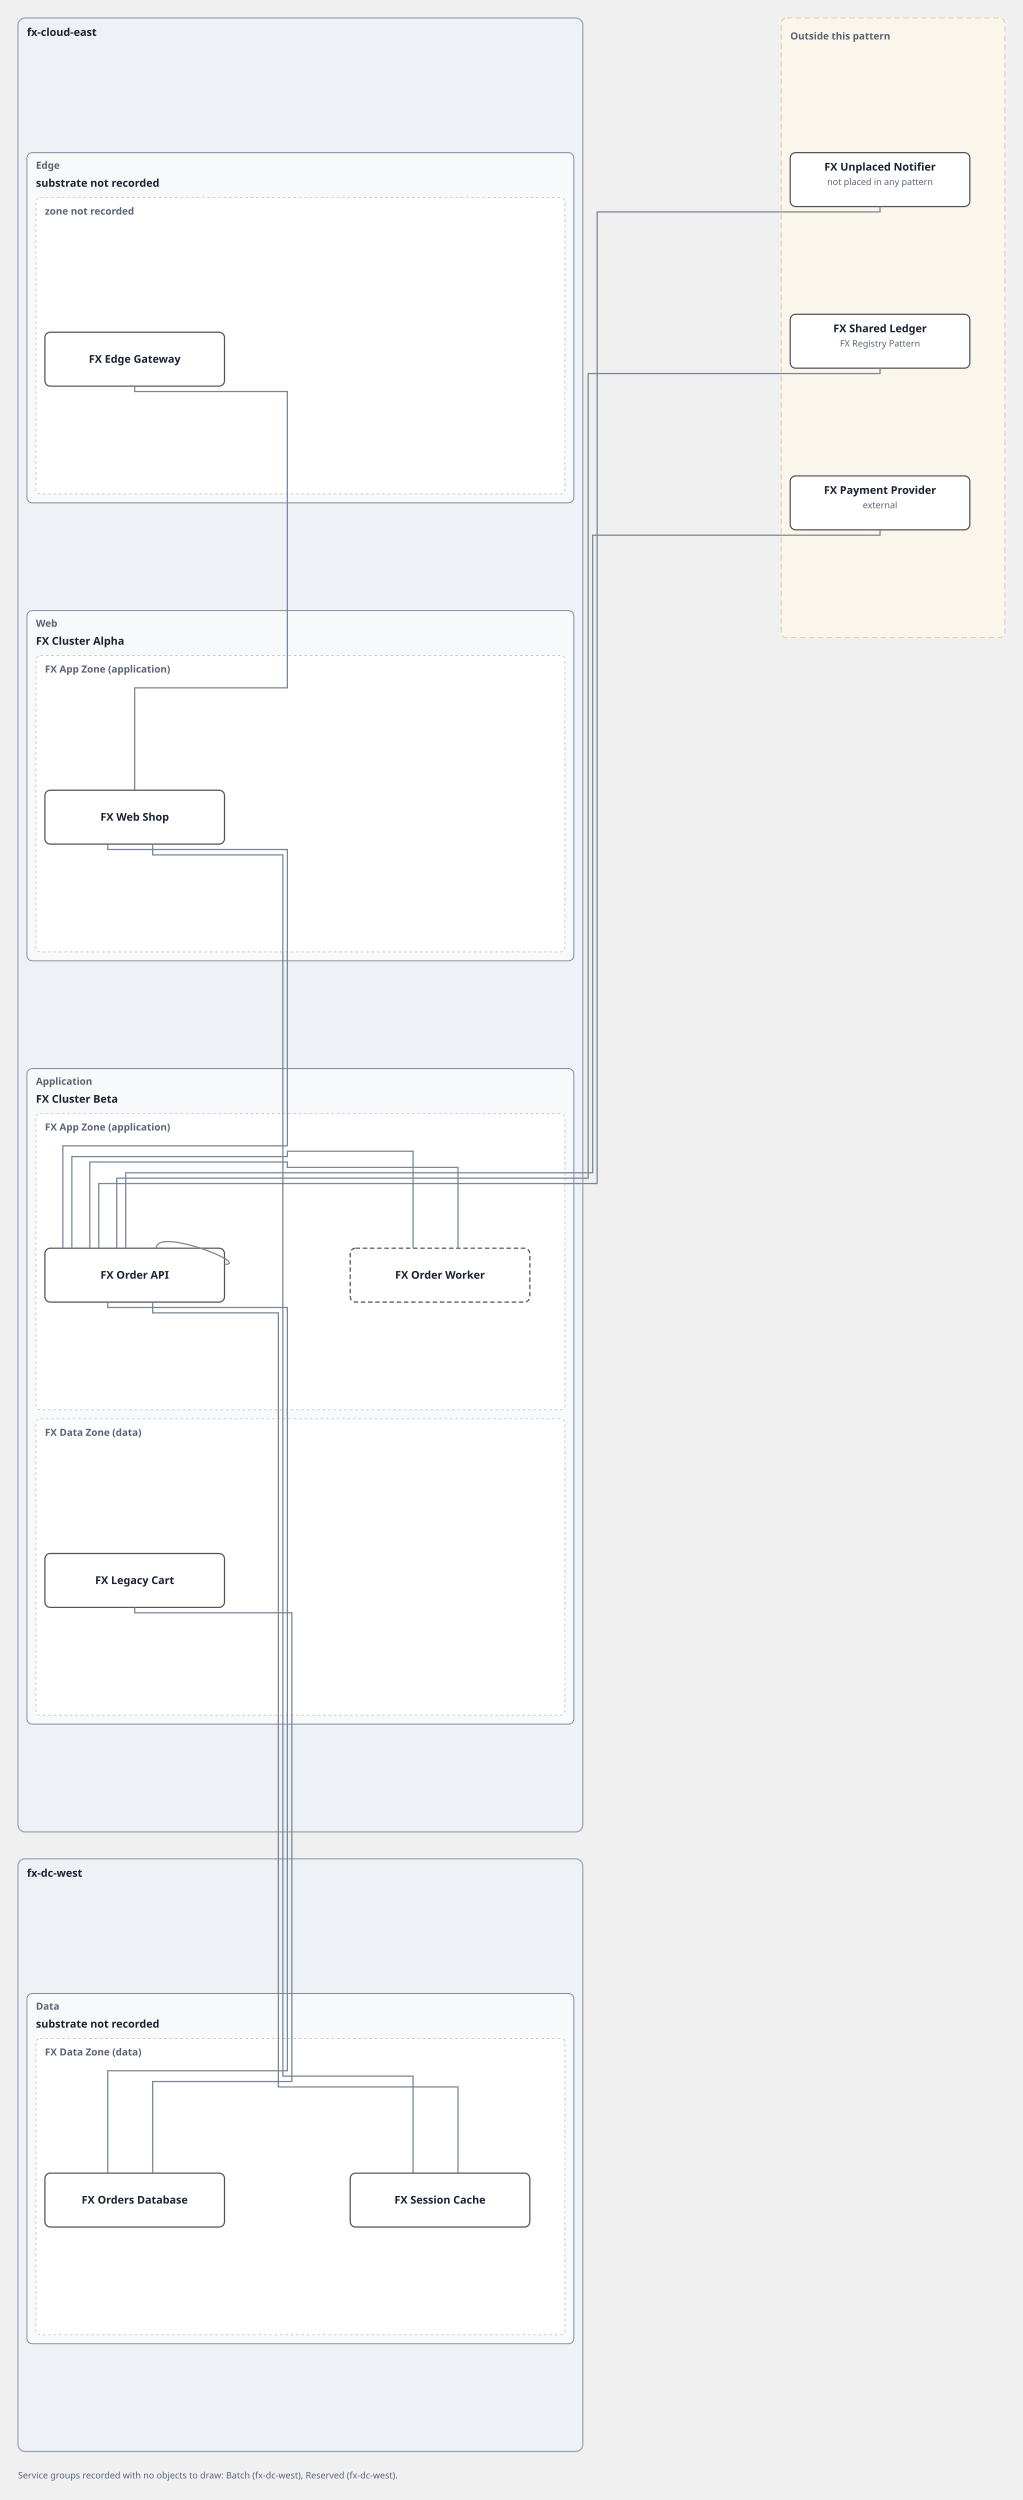
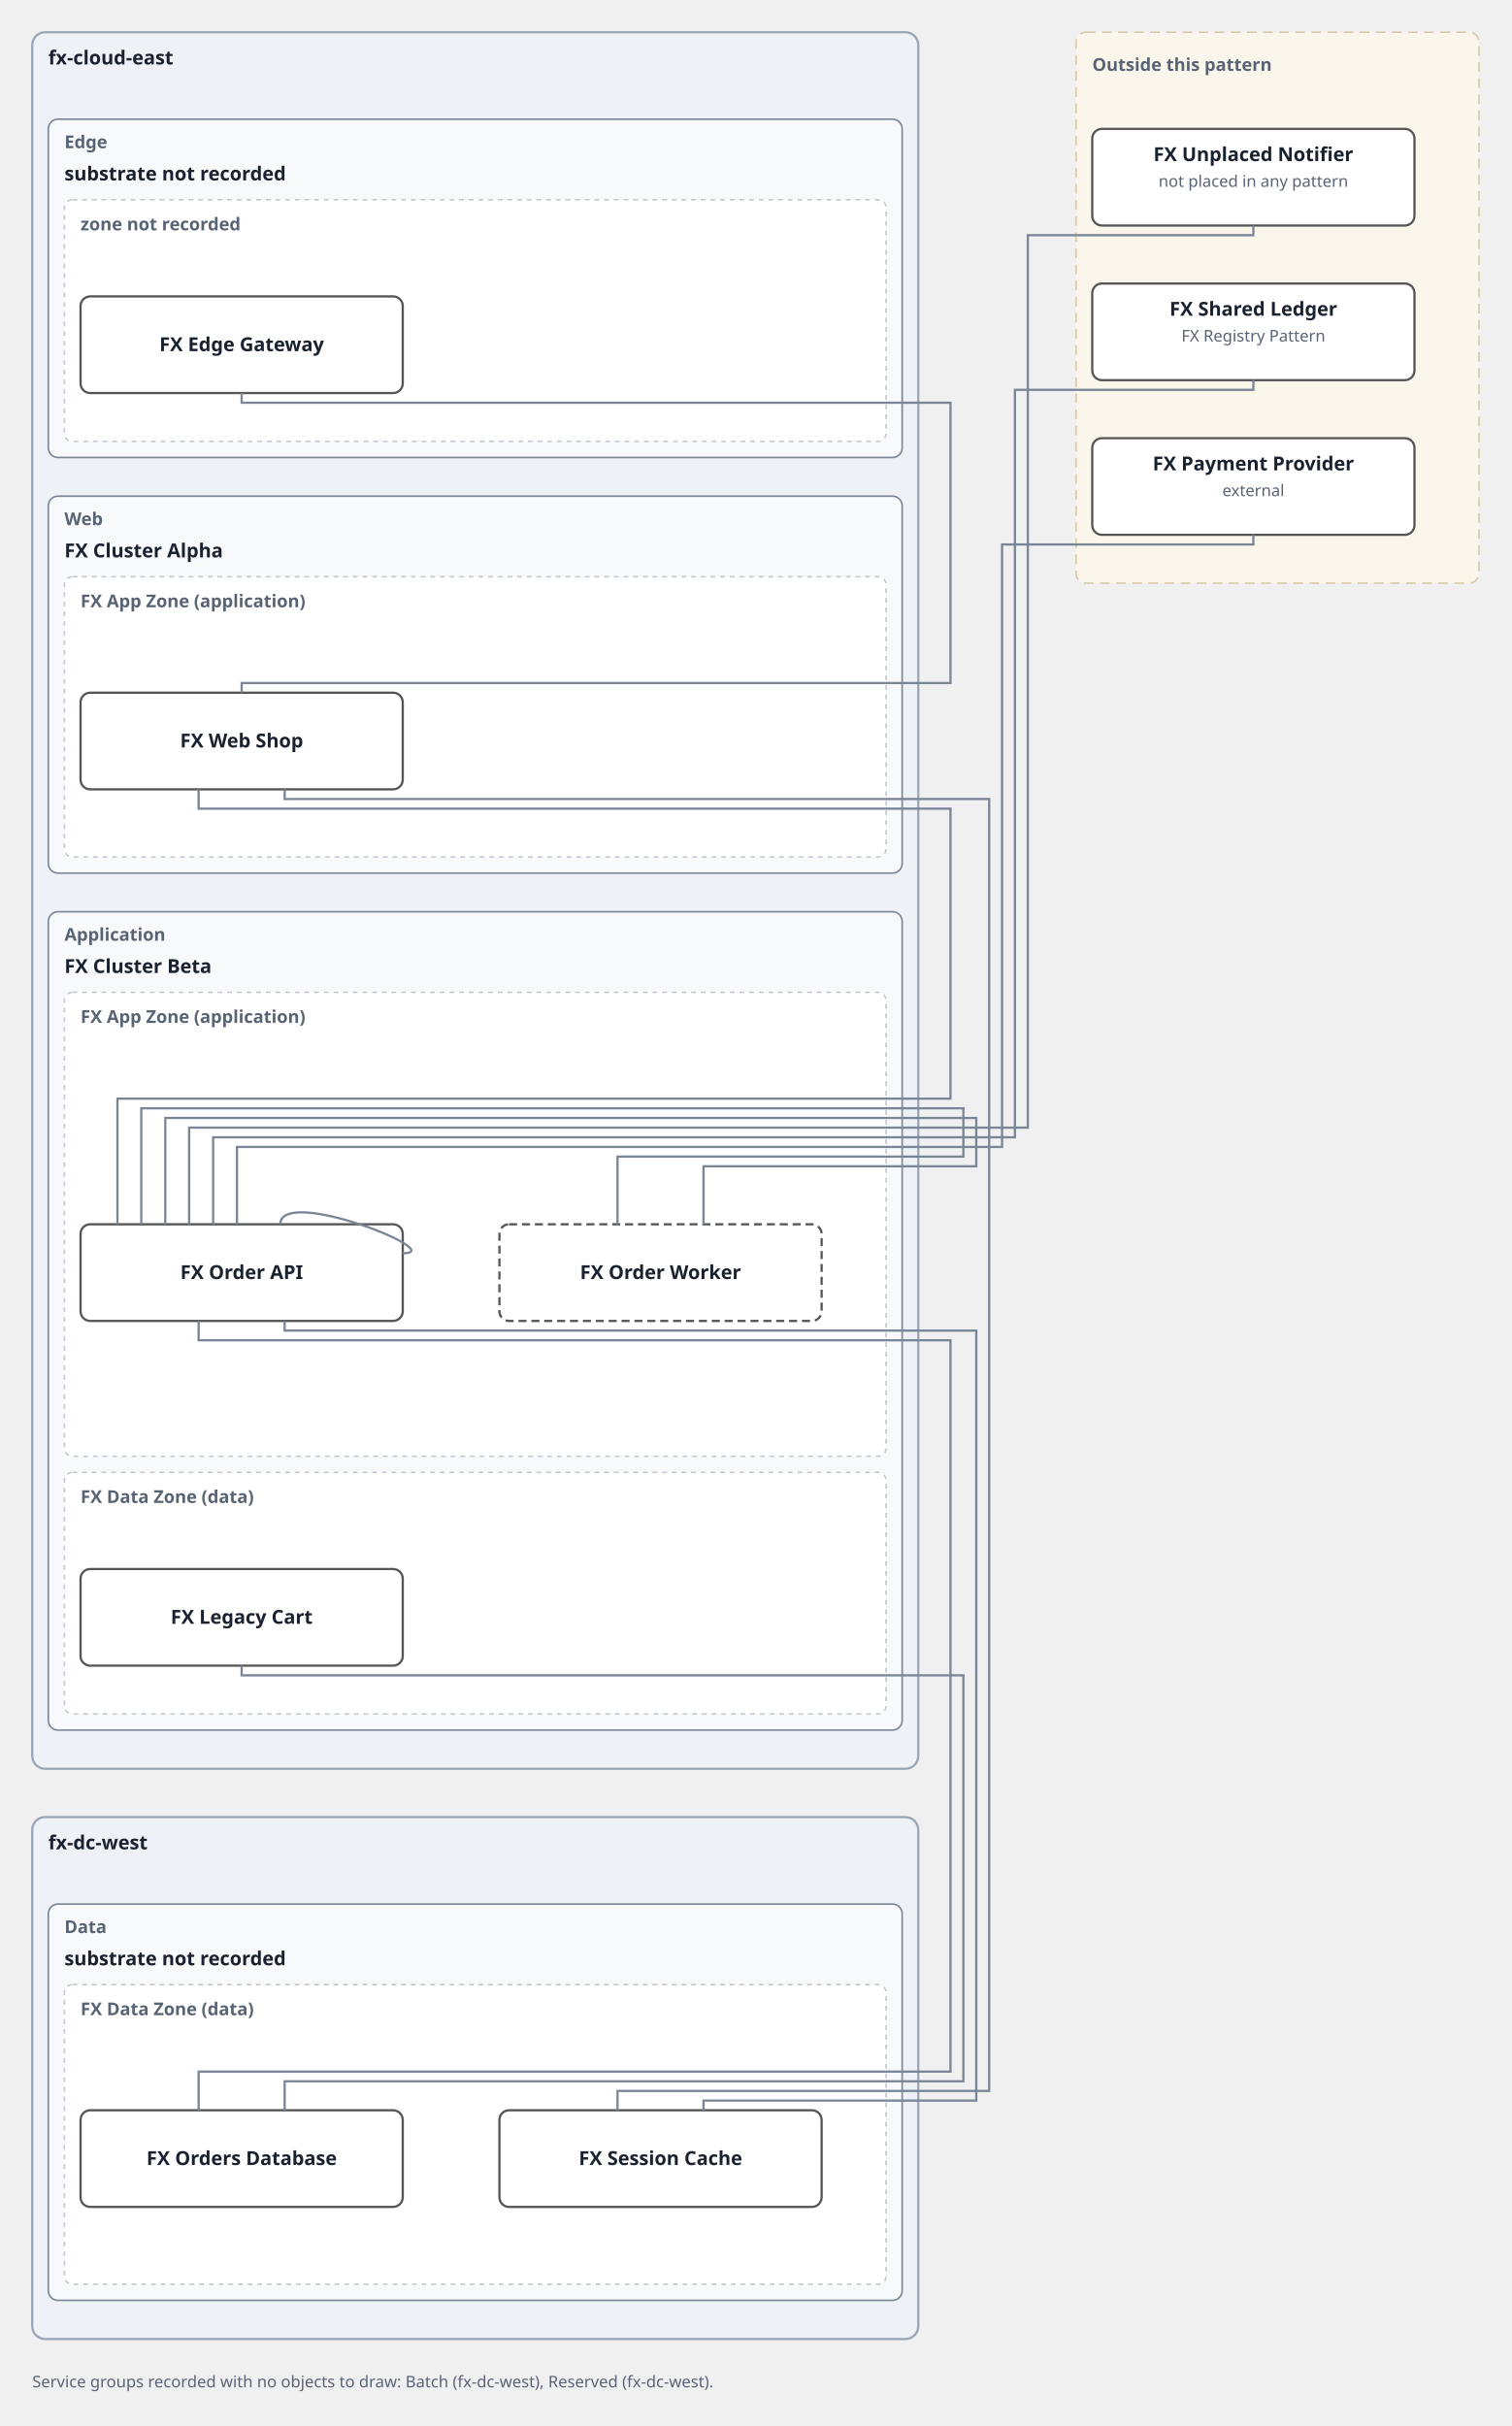
- <svg xmlns="http://www.w3.org/2000/svg" viewBox="0 0 1139 2784" width="1139" height="2784" role="img" aria-label="Deployment pattern diagram">
+ <svg xmlns="http://www.w3.org/2000/svg" viewBox="0 0 938 1506" width="938" height="1506" role="img" aria-label="Deployment pattern diagram">
  <style>.tgt{fill:#eef1f6;stroke:#9aa6b6;stroke-width:1.4}.grp{fill:#f8f9fb;stroke:#7a8696}.group.dashed .grp{stroke-dasharray:5 3}.zl{fill:#ffffff;stroke:#c3cad4;stroke-dasharray:3 3}.lane{fill:#fbf6ec;stroke:#d8c9a8;stroke-dasharray:6 4}.tl{font:700 12px sans-serif;fill:#1a2230}.gl{font:600 11px sans-serif;fill:#586374}.gc{font:600 12px sans-serif;fill:#1a2230}.zc,.ll{font:600 11px sans-serif;fill:#586374}.box{fill:#ffffff;stroke:#555555;stroke-width:1.4}.dashed .box{stroke-dasharray:5 3}.ttl{font:600 12px sans-serif;fill:#1a2230}.cap{font:10px sans-serif;fill:#586374}.ln{fill:none;stroke:#7a8696;stroke-width:1.4}</style>
  <g class="target" data-target="fx-cloud-east">
-     <rect class="tgt" x="20" y="20" width="629" height="2020" rx="8" />
+     <rect class="tgt" x="20" y="20" width="550" height="1078" rx="8" />
    <text class="tl" x="30" y="40">fx-cloud-east</text>
    <g class="group" data-group="Edge">
-       <rect class="grp" x="30" y="170" width="609" height="390" rx="6" />
-       <text class="gl" x="40" y="188">Edge</text>
-       <text class="gc" x="40" y="208">substrate not recorded</text>
+       <rect class="grp" x="30" y="74" width="530" height="210" rx="6" />
+       <text class="gl" x="40" y="92">Edge</text>
+       <text class="gc" x="40" y="112">substrate not recorded</text>
      <g class="zlane" data-zone="">
-         <rect class="zl" x="40" y="220" width="589" height="330" rx="5" />
-         <text class="zc" x="50" y="239">zone not recorded</text>
+         <rect class="zl" x="40" y="124" width="510" height="150" rx="5" />
+         <text class="zc" x="50" y="143">zone not recorded</text>
        <g class="node" data-id="FXNET00001-0001">
-           <rect class="box" x="50" y="370" width="200" height="60" rx="6" />
-           <text class="ttl" x="150" y="404" text-anchor="middle">FX Edge Gateway</text>
+           <rect class="box" x="50" y="184" width="200" height="60" rx="6" />
+           <text class="ttl" x="150" y="218" text-anchor="middle">FX Edge Gateway</text>
        </g>
      </g>
    </g>
    <g class="group" data-id="FXRTC00001-0001" data-group="Web">
-       <rect class="grp" x="30" y="680" width="609" height="390" rx="6" />
-       <text class="gl" x="40" y="698">Web</text>
-       <text class="gc" x="40" y="718">FX Cluster Alpha</text>
+       <rect class="grp" x="30" y="308" width="530" height="234" rx="6" />
+       <text class="gl" x="40" y="326">Web</text>
+       <text class="gc" x="40" y="346">FX Cluster Alpha</text>
      <g class="zlane" data-zone="fx-app">
-         <rect class="zl" x="40" y="730" width="589" height="330" rx="5" />
-         <text class="zc" x="50" y="749">FX App Zone (application)</text>
+         <rect class="zl" x="40" y="358" width="510" height="174" rx="5" />
+         <text class="zc" x="50" y="377">FX App Zone (application)</text>
        <g class="node" data-id="FXPRD00001-0001">
-           <rect class="box" x="50" y="880" width="200" height="60" rx="6" />
-           <text class="ttl" x="150" y="914" text-anchor="middle">FX Web Shop</text>
+           <rect class="box" x="50" y="430" width="200" height="60" rx="6" />
+           <text class="ttl" x="150" y="464" text-anchor="middle">FX Web Shop</text>
        </g>
      </g>
    </g>
    <g class="group" data-id="FXRTC00002-0001" data-group="Application">
-       <rect class="grp" x="30" y="1190" width="609" height="730" rx="6" />
-       <text class="gl" x="40" y="1208">Application</text>
-       <text class="gc" x="40" y="1228">FX Cluster Beta</text>
+       <rect class="grp" x="30" y="566" width="530" height="508" rx="6" />
+       <text class="gl" x="40" y="584">Application</text>
+       <text class="gc" x="40" y="604">FX Cluster Beta</text>
      <g class="zlane" data-zone="fx-app">
-         <rect class="zl" x="40" y="1240" width="589" height="330" rx="5" />
-         <text class="zc" x="50" y="1259">FX App Zone (application)</text>
+         <rect class="zl" x="40" y="616" width="510" height="288" rx="5" />
+         <text class="zc" x="50" y="635">FX App Zone (application)</text>
        <g class="node" data-id="FXPRD00002-0001">
-           <rect class="box" x="50" y="1390" width="200" height="60" rx="6" />
-           <text class="ttl" x="150" y="1424" text-anchor="middle">FX Order API</text>
+           <rect class="box" x="50" y="760" width="200" height="60" rx="6" />
+           <text class="ttl" x="150" y="794" text-anchor="middle">FX Order API</text>
        </g>
        <g class="node dashed" data-id="FXPRD00003-0001">
-           <rect class="box" x="390" y="1390" width="200" height="60" rx="6" />
-           <text class="ttl" x="490" y="1424" text-anchor="middle">FX Order Worker</text>
+           <rect class="box" x="310" y="760" width="200" height="60" rx="6" />
+           <text class="ttl" x="410" y="794" text-anchor="middle">FX Order Worker</text>
        </g>
      </g>
      <g class="zlane" data-zone="fx-data">
-         <rect class="zl" x="40" y="1580" width="589" height="330" rx="5" />
-         <text class="zc" x="50" y="1599">FX Data Zone (data)</text>
+         <rect class="zl" x="40" y="914" width="510" height="150" rx="5" />
+         <text class="zc" x="50" y="933">FX Data Zone (data)</text>
        <g class="node" data-id="FXPRD00004-0001">
-           <rect class="box" x="50" y="1730" width="200" height="60" rx="6" />
-           <text class="ttl" x="150" y="1764" text-anchor="middle">FX Legacy Cart</text>
+           <rect class="box" x="50" y="974" width="200" height="60" rx="6" />
+           <text class="ttl" x="150" y="1008" text-anchor="middle">FX Legacy Cart</text>
        </g>
      </g>
    </g>
  </g>
  <g class="target" data-target="fx-dc-west">
-     <rect class="tgt" x="20" y="2070" width="629" height="660" rx="8" />
-     <text class="tl" x="30" y="2090">fx-dc-west</text>
+     <rect class="tgt" x="20" y="1128" width="550" height="324" rx="8" />
+     <text class="tl" x="30" y="1148">fx-dc-west</text>
    <g class="group" data-group="Data">
-       <rect class="grp" x="30" y="2220" width="609" height="390" rx="6" />
-       <text class="gl" x="40" y="2238">Data</text>
-       <text class="gc" x="40" y="2258">substrate not recorded</text>
+       <rect class="grp" x="30" y="1182" width="530" height="246" rx="6" />
+       <text class="gl" x="40" y="1200">Data</text>
+       <text class="gc" x="40" y="1220">substrate not recorded</text>
      <g class="zlane" data-zone="fx-data">
-         <rect class="zl" x="40" y="2270" width="589" height="330" rx="5" />
-         <text class="zc" x="50" y="2289">FX Data Zone (data)</text>
+         <rect class="zl" x="40" y="1232" width="510" height="186" rx="5" />
+         <text class="zc" x="50" y="1251">FX Data Zone (data)</text>
        <g class="node" data-id="FXDST00001-0001">
-           <rect class="box" x="50" y="2420" width="200" height="60" rx="6" />
-           <text class="ttl" x="150" y="2454" text-anchor="middle">FX Orders Database</text>
+           <rect class="box" x="50" y="1310" width="200" height="60" rx="6" />
+           <text class="ttl" x="150" y="1344" text-anchor="middle">FX Orders Database</text>
        </g>
        <g class="node" data-id="FXDCP00001-0001">
-           <rect class="box" x="390" y="2420" width="200" height="60" rx="6" />
-           <text class="ttl" x="490" y="2454" text-anchor="middle">FX Session Cache</text>
+           <rect class="box" x="310" y="1310" width="200" height="60" rx="6" />
+           <text class="ttl" x="410" y="1344" text-anchor="middle">FX Session Cache</text>
        </g>
      </g>
    </g>
  </g>
-   <rect class="lane" x="870" y="20" width="249" height="690" rx="6" />
-   <text class="ll" x="880" y="44">Outside this pattern</text>
+   <rect class="lane" x="668" y="20" width="250" height="342" rx="6" />
+   <text class="ll" x="678" y="44">Outside this pattern</text>
  <g class="node outside" data-id="FXPRD00005-0001">
-     <rect class="box" x="880" y="170" width="200" height="60" rx="6" />
-     <text class="ttl" x="980" y="190" text-anchor="middle">FX Unplaced Notifier</text>
-     <text class="cap" x="980" y="206" text-anchor="middle">not placed in any pattern</text>
+     <rect class="box" x="678" y="80" width="200" height="60" rx="6" />
+     <text class="ttl" x="778" y="100" text-anchor="middle">FX Unplaced Notifier</text>
+     <text class="cap" x="778" y="116" text-anchor="middle">not placed in any pattern</text>
  </g>
  <g class="node outside" data-id="FXPRD00010-0001">
-     <rect class="box" x="880" y="350" width="200" height="60" rx="6" />
-     <text class="ttl" x="980" y="370" text-anchor="middle">FX Shared Ledger</text>
-     <text class="cap" x="980" y="386" text-anchor="middle">FX Registry Pattern</text>
+     <rect class="box" x="678" y="176" width="200" height="60" rx="6" />
+     <text class="ttl" x="778" y="196" text-anchor="middle">FX Shared Ledger</text>
+     <text class="cap" x="778" y="212" text-anchor="middle">FX Registry Pattern</text>
  </g>
  <g class="node outside external" data-id="ext:f2e513630165">
-     <rect class="box" x="880" y="530" width="200" height="60" rx="6" />
-     <text class="ttl" x="980" y="550" text-anchor="middle">FX Payment Provider</text>
-     <text class="cap" x="980" y="566" text-anchor="middle">external</text>
+     <rect class="box" x="678" y="272" width="200" height="60" rx="6" />
+     <text class="ttl" x="778" y="292" text-anchor="middle">FX Payment Provider</text>
+     <text class="cap" x="778" y="308" text-anchor="middle">external</text>
  </g>
  <g class="edge" data-from="FXPRD00001-0001" data-to="FXPRD00002-0001">
-     <path class="ln" d="M120 940 L120 946 L320 946 L320 1276 L70 1276 L70 1390" />
+     <path class="ln" d="M123.3 490 L123.3 502 L590 502 L590 682 L72.9 682 L72.9 760" />
  </g>
  <g class="edge" data-from="FXPRD00002-0001" data-to="FXDST00001-0001">
-     <path class="ln" d="M120 1450 L120 1456 L320 1456 L320 2306 L120 2306 L120 2420" />
+     <path class="ln" d="M123.3 820 L123.3 832 L590 832 L590 1286 L123.3 1286 L123.3 1310" />
  </g>
  <g class="edge" data-from="FXPRD00003-0001" data-to="FXPRD00002-0001">
-     <path class="ln" d="M460 1390 L460 1282 L320 1282 L320 1288 L80 1288 L80 1390" />
+     <path class="ln" d="M383.3 760 L383.3 718 L598 718 L598 688 L87.7 688 L87.7 760" />
  </g>
  <g class="edge" data-from="FXPRD00002-0001" data-to="FXPRD00003-0001">
-     <path class="ln" d="M100 1390 L100 1294 L320 1294 L320 1300 L510 1300 L510 1390" />
+     <path class="ln" d="M102.6 760 L102.6 694 L606 694 L606 724 L436.7 724 L436.7 760" />
  </g>
  <g class="edge" data-from="FXPRD00001-0001" data-to="FXDCP00001-0001">
-     <path class="ln" d="M170 940 L170 952 L315 952 L315 2312 L460 2312 L460 2420" />
+     <path class="ln" d="M176.7 490 L176.7 496 L614 496 L614 1298 L383.3 1298 L383.3 1310" />
  </g>
  <g class="edge" data-from="FXNET00001-0001" data-to="FXPRD00001-0001">
-     <path class="ln" d="M150 430 L150 436 L320 436 L320 766 L150 766 L150 880" />
+     <path class="ln" d="M150 244 L150 250 L590 250 L590 424 L150 424 L150 430" />
  </g>
  <g class="edge" data-from="FXPRD00002-0001" data-to="FXPRD00002-0001">
-     <path class="ln" d="M174.0 1390.0 C174.0 1366.0 280.0 1408.0 250.0 1408.0" />
+     <path class="ln" d="M174.0 760.0 C174.0 736.0 280.0 778.0 250.0 778.0" />
  </g>
  <g class="edge" data-from="FXPRD00002-0001" data-to="ext:f2e513630165">
-     <path class="ln" d="M140 1390 L140 1306 L660 1306 L660 596 L980 596 L980 590" />
+     <path class="ln" d="M147.1 760 L147.1 712 L622 712 L622 338 L778 338 L778 332" />
  </g>
  <g class="edge" data-from="FXPRD00002-0001" data-to="FXPRD00010-0001">
-     <path class="ln" d="M130 1390 L130 1312 L655 1312 L655 416 L980 416 L980 410" />
+     <path class="ln" d="M132.3 760 L132.3 706 L630 706 L630 242 L778 242 L778 236" />
  </g>
  <g class="edge" data-from="FXPRD00002-0001" data-to="FXPRD00005-0001">
-     <path class="ln" d="M110 1390 L110 1318 L665 1318 L665 236 L980 236 L980 230" />
+     <path class="ln" d="M117.4 760 L117.4 700 L638 700 L638 146 L778 146 L778 140" />
  </g>
  <g class="edge" data-from="FXPRD00004-0001" data-to="FXDST00001-0001">
-     <path class="ln" d="M150 1790 L150 1796 L325 1796 L325 2318 L170 2318 L170 2420" />
+     <path class="ln" d="M150 1034 L150 1040 L598 1040 L598 1292 L176.7 1292 L176.7 1310" />
  </g>
  <g class="edge" data-from="FXPRD00002-0001" data-to="FXDCP00001-0001">
-     <path class="ln" d="M170 1450 L170 1462 L310 1462 L310 2324 L510 2324 L510 2420" />
+     <path class="ln" d="M176.7 820 L176.7 826 L606 826 L606 1304 L436.7 1304 L436.7 1310" />
  </g>
-   <text class="cap" x="20" y="2760">Service groups recorded with no objects to draw: Batch (fx-dc-west), Reserved (fx-dc-west).</text>
+   <text class="cap" x="20" y="1482">Service groups recorded with no objects to draw: Batch (fx-dc-west), Reserved (fx-dc-west).</text>
</svg>
